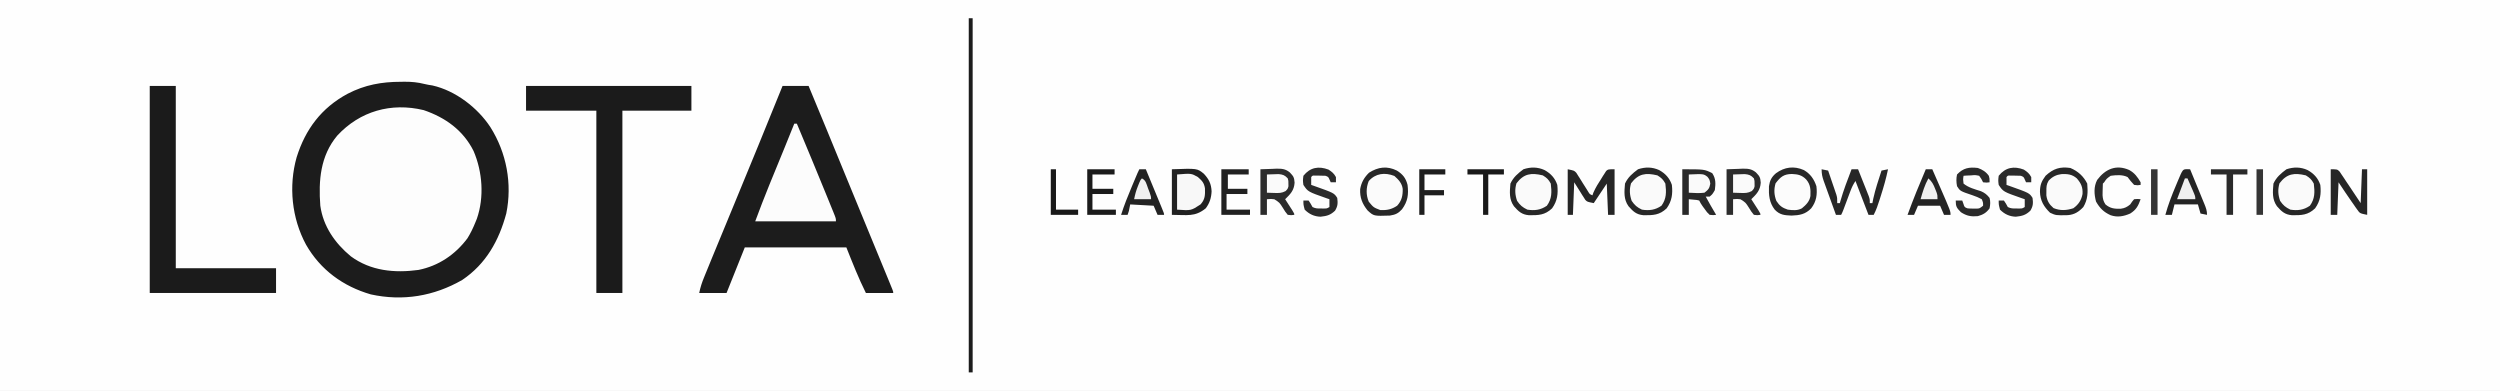
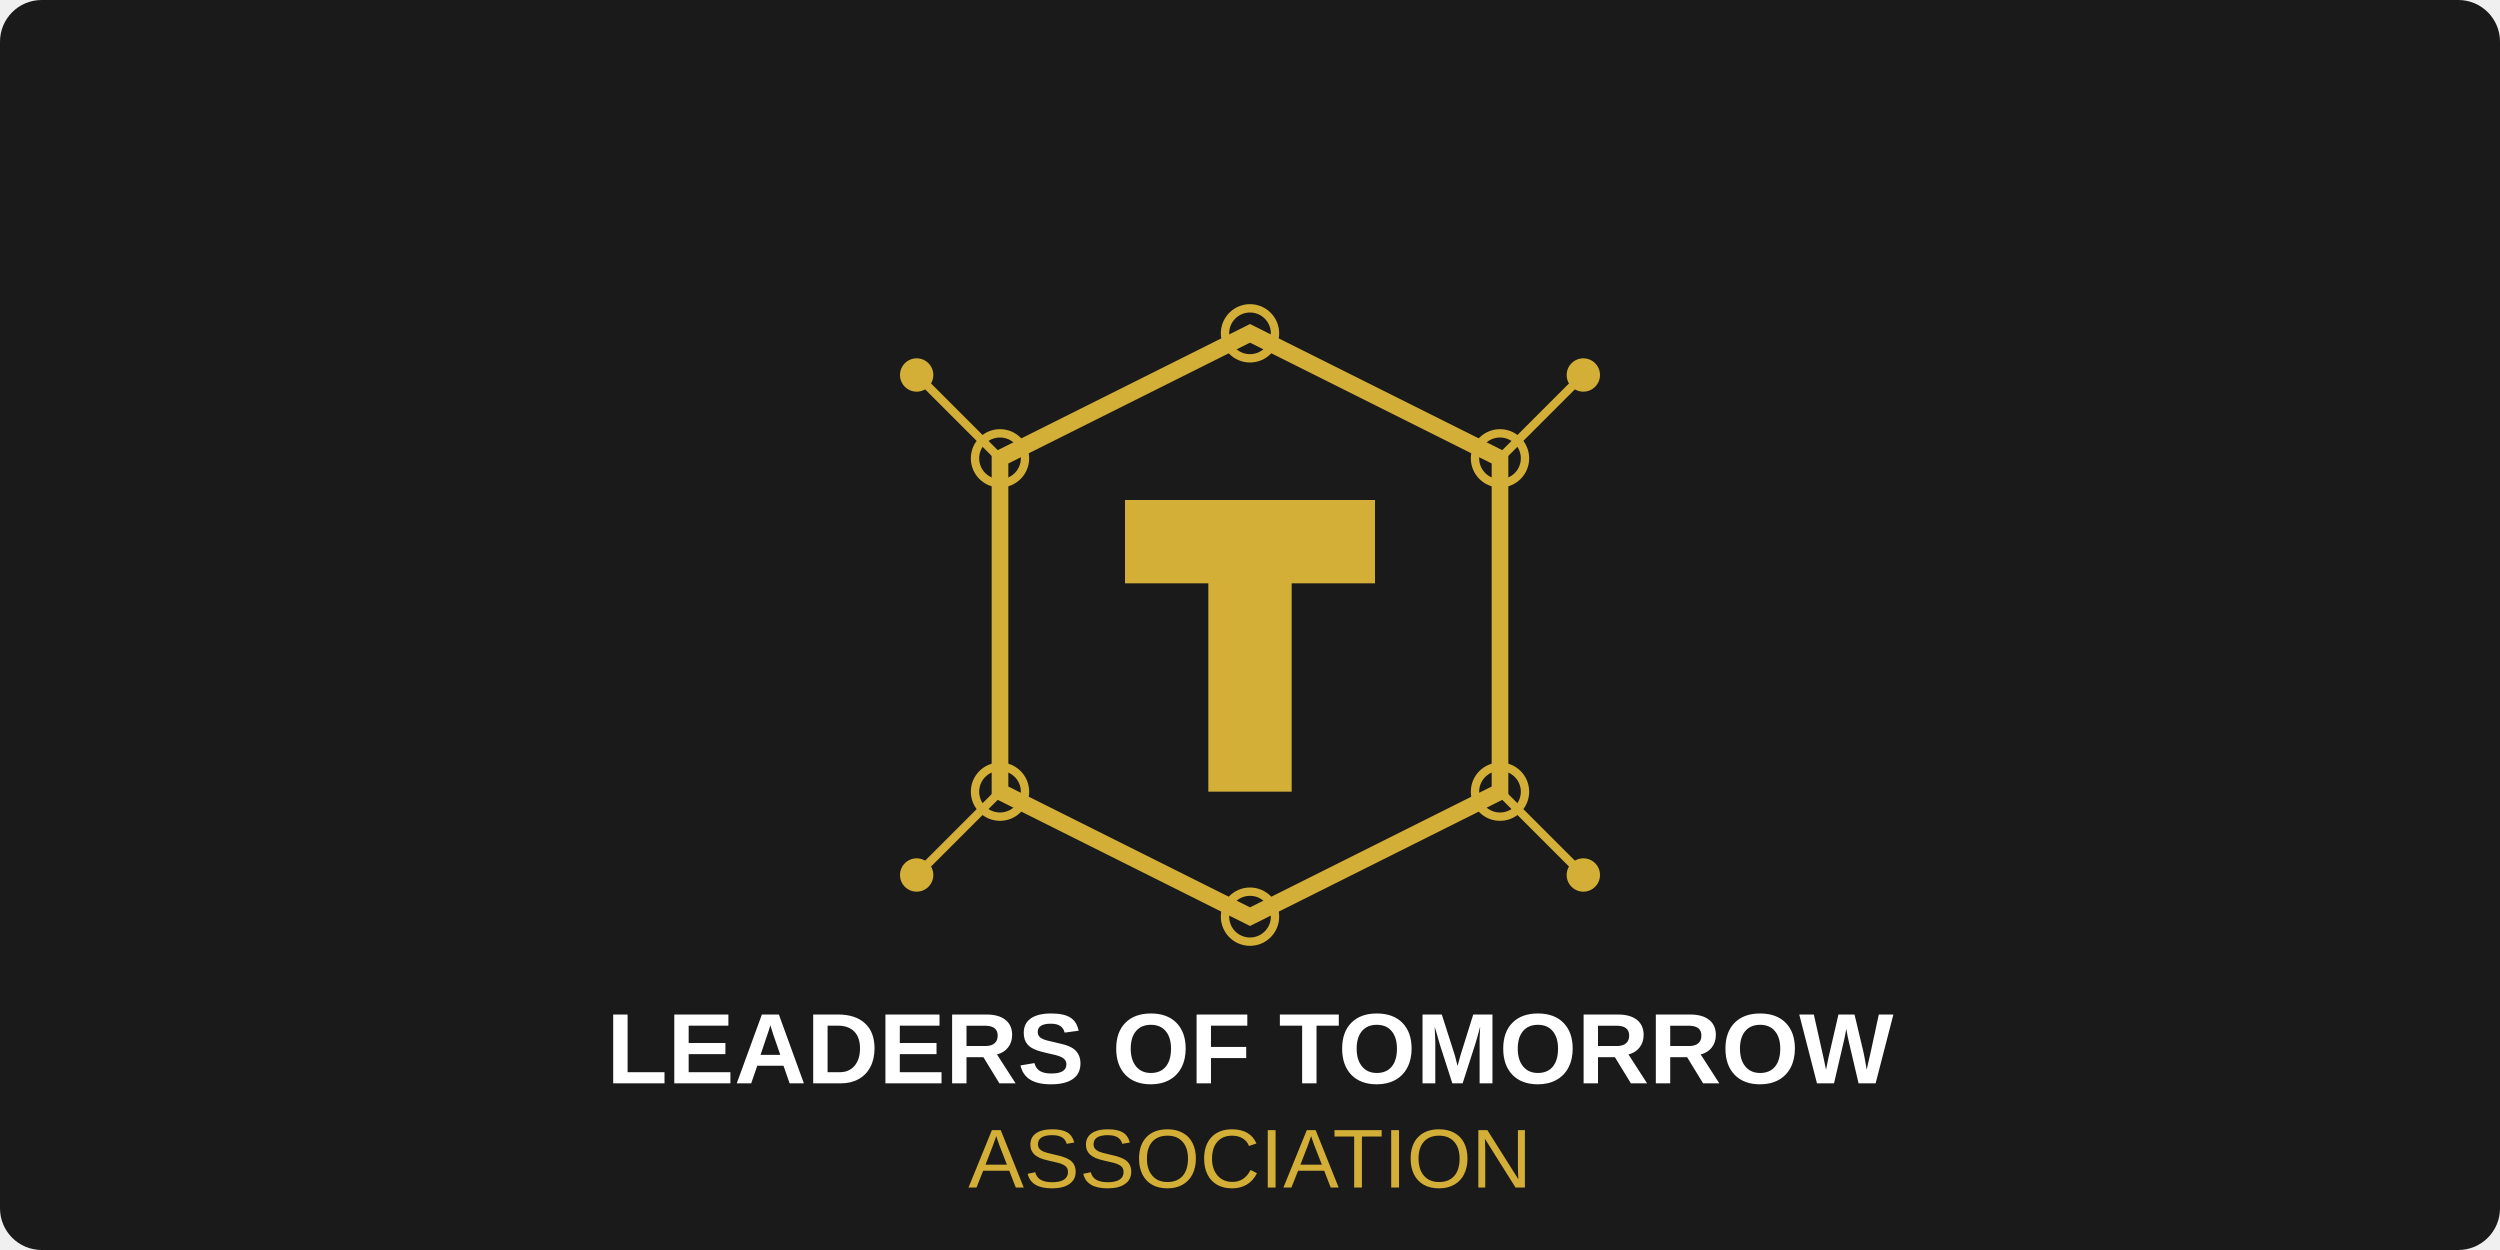
- <svg xmlns="http://www.w3.org/2000/svg" width="1920" height="300">
-   <path fill="#FEFEFE" d="M0 0h1920v300H0z" />
-   <path fill="#FDFDFD" d="M344.813 93.875A239 239 0 0 1 350 98l1.96 1.578c10.212 9.148 16.164 23.684 17.259 37.103.647 11.978.353 23.098-4.219 34.319l-1.215 3.09c-6.293 14.172-17.643 24.037-31.723 30.222-17.054 6.219-36.482 5.46-53.085-1.597C266.357 196.37 255.224 185.25 250 172l-1.129-2.84c-5.69-16.675-4.948-37.43 2.691-53.285 7.81-15.25 20.193-25.57 36.43-30.848 19.152-5.134 40.495-2.66 56.82 8.848" />
-   <path fill="#1C1C1C" d="M601 66h20c9.056 21.78 18.072 43.577 26.988 65.415 5.948 14.564 11.937 29.11 17.95 43.648 5.268 12.742 10.536 25.485 15.75 38.25l1.368 3.342 1.206 2.958 1.03 2.525C686 224 686 224 686 225h-21c-5.676-11.353-10.286-23.215-15-35h-78l-14 35h-21c.87-4.348 2.11-8.081 3.781-12.14l.864-2.127q1.422-3.494 2.855-6.983l2.028-4.974c5.581-13.676 11.243-27.319 16.912-40.958C576.13 127.28 588.575 96.645 601 66m-293.062-3.187 2.841-.038c5.299-.01 10.107.414 15.244 1.733 2.007.5 3.994.819 6.04 1.117 17.805 3.991 34.817 17.136 44.625 32.125 12.356 19.653 16.82 43.376 12.125 66.238C383.214 184.74 373.278 202.704 355 215c-21.73 12.487-45.65 16.489-70.2 11.098-21.27-6.143-38.735-18.864-49.79-38.229-10.961-20.298-13.471-44.906-7.197-67.08C234.568 99.233 246.887 82.794 267 72c13.227-6.865 26.167-9.177 40.938-9.187M259.03 104.12c-12.995 15.534-14.5 34.441-13.03 53.88 2.21 15.853 11.269 28.785 23.375 38.813 15.324 11.286 33.653 13.004 52 10.5C336.77 204.233 349.66 195.55 359 183c2.406-3.866 4.286-7.784 6-12l1.254-3.066c5.732-16.597 4.302-35.948-2.54-51.938-7.985-15.993-21.74-25.783-38.316-31.418-24.995-6.025-48.917.743-66.367 19.543" />
-   <path fill="#1B1B1B" d="M404 66h127v19h-53v140h-20V85h-54zm-289 0h20v140h77v19h-97z" />
-   <path fill="#FCFCFC" d="M610 95h2c7.553 18.023 15.07 36.06 22.435 54.161l2.01 4.926q1.405 3.443 2.801 6.89l.85 2.075C642 167.77 642 167.77 642 170h-62c3.513-9.369 7.018-18.684 10.82-27.93l1.291-3.155q2.005-4.896 4.014-9.79l4.035-9.854 2.491-6.078A1902 1902 0 0 0 610 95" />
-   <path fill="#FAFAFA" d="M1772.25 130.625c4.758 2.669 8 6.126 9.75 11.375.742 6.846.06 12.328-4 18-5.544 5.274-10.447 5.347-17.828 5.281-5.48-.486-7.978-2.925-11.485-6.906-3.798-5.347-3.24-10.992-2.687-17.375 2.286-4.923 5.717-7.81 10-11 5.525-1.842 10.91-1.817 16.25.625m-498 0c4.758 2.669 8 6.126 9.75 11.375.742 6.846.06 12.328-4 18-5.544 5.274-10.447 5.347-17.828 5.281-5.48-.486-7.978-2.925-11.485-6.906-3.798-5.347-3.24-10.992-2.687-17.375 2.286-4.923 5.717-7.81 10-11 5.525-1.842 10.91-1.817 16.25.625m-88 0c4.758 2.669 8 6.126 9.75 11.375.742 6.846.06 12.328-4 18-5.544 5.274-10.447 5.347-17.828 5.281-5.48-.486-7.978-2.925-11.485-6.906-3.798-5.347-3.24-10.992-2.687-17.375 2.286-4.923 5.717-7.81 10-11 5.525-1.842 10.91-1.817 16.25.625M1590 129c5.816 2.402 10.17 6.339 13 12 .574 6.66.473 12.21-3 18-3.51 3.683-6.763 5.818-11.926 6.238-9.114.2-9.114.2-13.637-1.863-4.883-4.758-7.548-9.298-7.75-16.125.062-5.29 1.172-8.006 4.313-12.25 5.886-5.445 11.055-7.17 19-6" />
-   <path fill="#FCFCFC" d="M1385.25 130.563c5.045 2.819 7.946 7.025 9.75 12.437.775 6.44-.02 11.768-4 17-4.412 4.567-8.9 5.359-15.125 5.563-5.393-.225-9.01-.495-12.875-4.563-4.23-5.449-4.684-11.184-4.441-17.937.645-4.478 2-7.14 5.441-10.063 6.577-4.776 13.764-5.688 21.25-2.437" />
-   <path fill="#FBFBFB" d="M1072.813 131c4.525 2.833 6.872 5.812 8.187 11 .906 7.414.201 12.6-4.23 18.691-2.866 3.175-5.056 4.198-9.317 4.86-12.393.428-12.393.428-17.156-3.942-4.059-5.036-6.01-9.845-5.684-16.37.892-5.161 3.101-8.986 6.824-12.614 6.998-4.437 13.798-5.333 21.376-1.625" />
-   <path fill="#F8F8F8" d="M900 130c19.476-.716 19.476-.716 24.586 3.46 3.894 4.24 5.627 7.64 5.914 13.477-.23 5.03-1.458 9.023-4.5 13.063-8.37 6.8-14.361 5-26 5z" />
-   <path fill="#1C1C1C" d="M744 14h3v272h-3z" />
-   <path fill="#2C2C2C" d="m1326 130 9.125-.312 2.84-.138c4.3-.071 7.176.066 10.59 2.845 2.883 3.071 3.38 3.742 3.695 7.917-.403 5.94-3.15 8.664-7.25 12.688l1.531 2.371 1.969 3.066 1.969 3.06C1352 164 1352 164 1352 165c-2.262.34-2.262.34-5 0-1.957-2.371-1.957-2.371-3.812-5.437-2.574-4.043-2.574-4.043-6.481-6.516-2.419-.316-2.419-.316-5.707-.047v12h-5zm-358 0 9.125-.312 2.84-.138c4.3-.071 7.176.066 10.59 2.845 2.883 3.071 3.38 3.742 3.695 7.917-.403 5.94-3.15 8.664-7.25 12.688l1.531 2.371 1.969 3.066 1.969 3.06C994 164 994 164 994 165c-2.262.34-2.262.34-5 0-1.957-2.371-1.957-2.371-3.812-5.437-2.574-4.043-2.574-4.043-6.481-6.516-2.419-.316-2.419-.316-5.707-.047v12h-5z" />
-   <path fill="#292929" d="M1292 130c17 0 17 0 23 3 2.827 4.24 2.658 8.02 2 13-1.812 3.125-1.812 3.125-4 5h-3c2.596 4.71 5.189 9.413 8 14-2.266.273-2.266.273-5 0-1.984-1.898-1.984-1.898-3.75-4.375l-1.797-2.46C1306 156 1306 156 1305 154c-1.895-.465-1.895-.465-4.062-.625L1297 153v12h-5z" />
-   <path fill="#272727" d="m1399 130 5 1a2312 2312 0 0 1 3.5 10.25l1.012 2.934.957 2.832.888 2.602C1411 152 1411 152 1411 156h2l.445-1.625c2.377-8.303 5.466-16.317 8.555-24.375h5a3548 3548 0 0 1 4.5 11.313c.43 1.071.859 2.143 1.3 3.248l1.231 3.115 1.143 2.872C1436 153 1436 153 1436 156h2l.688-3.5c1.605-7.302 4.026-14.388 6.312-21.5l5-1c-1.427 6.926-3.331 13.585-5.5 20.313l-.934 2.955c-1.302 4.07-2.563 7.945-4.566 11.732h-4l-10-26c-1.78 2.669-2.799 4.843-3.91 7.816l-1.06 2.815-1.092 2.932-2.16 5.753-.962 2.577C1415 163 1415 163 1414 165h-4q-2.362-6.508-4.7-13.025-.796-2.215-1.6-4.429-1.154-3.184-2.294-6.374l-.729-1.992c-1.175-3.31-1.677-5.608-1.677-9.18" />
-   <path fill="#262626" d="M1204 130c5 1 5 1 6.637 2.75l1.406 2.25 1.564 2.438 1.58 2.562q1.579 2.505 3.168 5l1.396 2.25c1.145 1.893 1.145 1.893 3.249 2.75l.7-2.012c1.68-3.862 3.822-7.275 6.112-10.8l1.292-2.1 1.29-1.983 1.152-1.807C1235 130 1235 130 1240 130v35h-5l-1-24-10 15c-5-1-5-1-6.486-2.49l-1.19-1.889-1.192-1.838-1.445-2.345L1209 140l-1 25h-4z" />
-   <path fill="#242424" d="M1479 130h5q2.378 5.437 4.75 10.875l1.344 3.07C1498 162.083 1498 162.083 1498 165h-5l-3-7h-17l-3 7h-5c4.306-11.826 9.045-23.43 14-35m200.563-.062L1682 130q2.787 6.75 5.554 13.507.944 2.298 1.892 4.595 1.361 3.3 2.71 6.605l.862 2.074c1.18 2.905 1.982 5.051 1.982 8.219l-5-1-2-7h-18l-2 8h-5c2.123-7.786 4.981-15.137 8.125-22.562l1.379-3.307c3.827-9.115 3.827-9.115 7.059-9.193" />
-   <path fill="#232323" d="M875 130h5q2.994 7.235 5.981 14.471l2.038 4.927q1.461 3.532 2.918 7.067l.928 2.238C894 163.886 894 163.886 894 165h-5l-3-7-18-1-1 5-1 3h-5c2.321-7.324 5.14-14.36 8.125-21.437l1.379-3.295c3.319-7.914 3.319-7.914 4.496-10.268" />
-   <path fill="#282828" d="M1385.25 130.563c5.045 2.819 7.946 7.025 9.75 12.437.775 6.44-.02 11.768-4 17-4.412 4.567-8.9 5.359-15.125 5.563-5.393-.225-9.01-.495-12.875-4.563-4.23-5.449-4.684-11.184-4.441-17.937.645-4.478 2-7.14 5.441-10.063 6.577-4.776 13.764-5.688 21.25-2.437m-21.625 10.25c-1.388 4.858-1.124 8.865.625 13.5 2.451 3.764 4.517 5.276 8.75 6.687 3.776.503 7.428.859 10.852-1.012 3.208-2.631 5.861-5.256 6.554-9.441.172-5.121.163-8.628-3.218-12.672-3.286-3.39-6.366-4.065-11-4.25-6.241.055-8.814 2.246-12.563 7.188" />
-   <path fill="#272727" d="M1590 129c5.816 2.402 10.17 6.339 13 12 .574 6.66.473 12.21-3 18-3.51 3.683-6.763 5.818-11.926 6.238-9.114.2-9.114.2-13.637-1.863-4.883-4.758-7.548-9.298-7.75-16.125.062-5.29 1.172-8.006 4.313-12.25 5.886-5.445 11.055-7.17 19-6m-16.64 9.738c-1.737 2.89-1.76 4.846-1.735 8.2l-.023 3.09c.579 4.322 2.228 6.974 5.523 9.785 5.174 2.137 9.91 1.817 15.188.125 4.004-2.887 6.162-6.163 7.07-10.961.295-5.137-1.088-8.148-4.383-11.977-3.716-3.185-7.059-3.462-11.785-3.29-4.093.535-7.037 2.042-9.856 5.028M1072.813 131c4.525 2.833 6.872 5.812 8.187 11 .906 7.414.201 12.6-4.23 18.691-2.866 3.175-5.056 4.198-9.317 4.86-12.393.428-12.393.428-17.156-3.942-4.059-5.036-6.01-9.845-5.684-16.37.892-5.161 3.101-8.986 6.824-12.614 6.998-4.437 13.798-5.333 21.376-1.625m-21.626 8.063c-2.1 5.196-2.143 10.624 0 15.812 3.671 4.449 3.671 4.449 8.926 6.477 5.001.184 8.639-.52 12.887-3.352 3.564-3.933 4.36-7.641 4.281-12.937-.598-4.388-3.2-7.11-6.406-9.938-7.306-2.859-14.433-2.042-19.687 3.938" />
-   <path fill="#262626" d="M1790 130c5 0 5 0 6.79 1.74l1.62 2.424 1.81 2.652 1.842 2.809 1.854 2.738A843 843 0 0 1 1809 150l4 6 1-26h4v35c-5.626-1.125-5.626-1.125-7.684-4.062l-1.373-1.918-1.38-2.02-1.37-1.926c-3.5-4.956-6.827-10.025-10.193-15.074l-1 25h-5z" />
-   <path fill="#272727" d="M1772.25 130.625c4.758 2.669 8 6.126 9.75 11.375.742 6.846.06 12.328-4 18-5.544 5.274-10.447 5.347-17.828 5.281-5.48-.486-7.978-2.925-11.485-6.906-3.798-5.347-3.24-10.992-2.687-17.375 2.286-4.923 5.717-7.81 10-11 5.525-1.842 10.91-1.817 16.25.625m-21.625 10.188c-1.367 4.783-1.096 8.825.5 13.437 2.334 3.423 4.13 4.947 7.875 6.75 5.615.896 10.244.284 15-3 3.927-5.371 3.801-10.572 3-17-1.747-3.234-3.056-4.417-6.125-6.312-8.94-2.138-14.553-1.385-20.25 6.125m-476.375-10.188c4.758 2.669 8 6.126 9.75 11.375.742 6.846.06 12.328-4 18-5.544 5.274-10.447 5.347-17.828 5.281-5.48-.486-7.978-2.925-11.485-6.906-3.798-5.347-3.24-10.992-2.687-17.375 2.286-4.923 5.717-7.81 10-11 5.525-1.842 10.91-1.817 16.25.625m-21.625 10.188c-1.367 4.783-1.096 8.825.5 13.437 2.334 3.423 4.13 4.947 7.875 6.75 5.615.896 10.244.284 15-3 3.927-5.371 3.801-10.572 3-17-1.747-3.234-3.056-4.417-6.125-6.312-8.94-2.138-14.553-1.385-20.25 6.125m-66.375-10.188c4.758 2.669 8 6.126 9.75 11.375.742 6.846.06 12.328-4 18-5.544 5.274-10.447 5.347-17.828 5.281-5.48-.486-7.978-2.925-11.485-6.906-3.798-5.347-3.24-10.992-2.687-17.375 2.286-4.923 5.717-7.81 10-11 5.525-1.842 10.91-1.817 16.25.625m-21.625 10.188c-1.367 4.783-1.096 8.825.5 13.437 2.334 3.423 4.13 4.947 7.875 6.75 5.615.896 10.244.284 15-3 3.927-5.371 3.801-10.572 3-17-1.747-3.234-3.056-4.417-6.125-6.312-8.94-2.138-14.553-1.385-20.25 6.125" />
-   <path fill="#212121" d="M900 130c19.476-.716 19.476-.716 24.586 3.46 3.894 4.24 5.627 7.64 5.914 13.477-.23 5.03-1.458 9.023-4.5 13.063-8.37 6.8-14.361 5-26 5zm4 4v27c10.732.79 10.732.79 18-4 3.562-3.966 3.56-7.13 3.422-12.3-.668-4.27-2.21-5.852-5.422-8.7-5.043-2.894-5.043-2.894-16-2" />
-   <path fill="#2B2B2B" d="M1635.25 130.563c4.216 2.352 6.31 5.318 8.75 9.437v2c-2.187.375-2.187.375-5 0-2.687-2.937-2.687-2.937-5-6-3.951-1.976-8.704-1.576-13-1-3.152 2.23-3.152 2.23-5 5l-1 1a99 99 0 0 0-.187 5.813l-.043 3.207c.227 2.941.642 4.53 2.23 6.98 3.744 3.177 7.12 3.462 11.852 3.29 3.002-.405 4.82-1.372 7.148-3.29l1.5-2.187L1639 153c2.688-.25 2.688-.25 5 0-1.859 5.087-3.26 8.024-8 11-4.995 2.172-9.81 3.107-15.082 1.277-5.327-2.44-8.248-5.354-11.168-10.464-1.483-5.564-1.864-11.41.875-16.625 6.242-8.378 14.609-12.073 24.625-7.625m-80.937-.313c2.676 1.743 4.164 2.958 5.687 5.75v4h-4l-.875-1.937c-.953-2.215-.953-2.215-3.125-3.063a85 85 0 0 0-5.062-.125l-2.723-.008c-2.189-.114-2.189-.114-3.215 1.133-.04 2-.043 4 0 6l2.195.77c15.394 5.48 15.394 5.48 17.805 9.23.53 4.09.45 6.25-1.687 9.813-3.621 3.425-6.195 4.059-11.126 4.625-4.858-.148-8.765-1.99-12.187-5.438-1-3.812-1-3.812-1-7h4c1.625 2.438 1.625 2.438 3 5 2.366 1.183 3.868 1.134 6.5 1.125l2.406.008c2.153 0 2.153 0 4.094-1.133v-6l-2.16-.734c-14.342-5.02-14.342-5.02-17.84-10.266-.437-3.375-.437-3.375 0-7 5.22-6.489 11.68-7.63 19.313-4.75m-534 0c2.676 1.743 4.164 2.958 5.687 5.75v4h-4l-.875-1.937c-.953-2.215-.953-2.215-3.125-3.063a85 85 0 0 0-5.062-.125l-2.723-.008c-2.189-.114-2.189-.114-3.215 1.133-.04 2-.043 4 0 6l2.195.77c15.394 5.48 15.394 5.48 17.805 9.23.53 4.09.45 6.25-1.687 9.813-3.621 3.425-6.195 4.059-11.126 4.625-4.858-.148-8.765-1.99-12.187-5.438-1-3.812-1-3.812-1-7h4c1.625 2.438 1.625 2.438 3 5 2.366 1.183 3.868 1.134 6.5 1.125l2.406.008c2.153 0 2.153 0 4.094-1.133v-6l-2.16-.734c-14.342-5.02-14.342-5.02-17.84-10.266-.437-3.375-.437-3.375 0-7 5.22-6.489 11.68-7.63 19.313-4.75M1519 129c3.518 1.276 6.259 2.936 8.438 6.063C1528 137 1528 137 1528 140c-2.312.313-2.312.313-5 0l-1.281-2.5L1520 135c-2.964-.605-2.964-.605-6.187-.312l-3.293.136-2.52.176c-.417 2.874-.417 2.874 0 6 3.88 3.162 8.67 4.331 13.379 5.84 2.974 1.316 4.597 2.622 6.621 5.16.729 2.743.565 5.227 0 8-2.404 3.384-5.033 4.893-9 6-5.247.477-8.558-.138-13-3-3.255-3.34-4-4.228-4-9h5l.875 2.438c.858 2.695.858 2.695 3.125 3.562 2.11.197 2.11.197 4.438.188l2.37.042c2.484-.09 2.484-.09 5.192-2.23.052-2.423.052-2.423-1-5-2.396-1.271-4.457-2.157-7-3-9.624-3.238-9.624-3.238-12-7-.605-3.125-.682-5.884 0-9 4.786-5.038 9.313-5.798 16-5" />
-   <path fill="#212121" d="M938 130h21v4h-16v11h15v4h-16v12h18v4h-22z" />
-   <path fill="#1B1B1B" d="M835 130h21v4h-17v11h16v4h-16v12h18v4h-22z" />
-   <path fill="#2A2A2A" d="M1698 130h28v4h-11v31h-5v-31h-12z" />
-   <path fill="#1E1E1E" d="M1090 130h20v4h-16v12h15v4h-15v15h-4z" />
-   <path fill="#191919" d="M1127 130h28v4h-12v31h-4v-31h-12z" />
-   <path fill="#FAFAFA" d="m1331 134 5.75-.187 3.234-.106c3.371.328 4.704.843 7.016 3.293.531 1.938.531 1.938.5 4l.031 2.063C1347 145 1347 145 1345.36 146.738c-3.039 1.625-5.183 1.561-8.609 1.45L1331 148zm-358 0 5.75-.187 3.234-.106c3.371.328 4.704.843 7.016 3.293.531 1.938.531 1.938.5 4l.031 2.063C989 145 989 145 987.36 146.738c-3.039 1.625-5.183 1.561-8.609 1.45L973 148z" />
-   <path fill="#191919" d="M807 130h4v31h17v4h-21z" />
-   <path fill="#FAFAFA" d="M1297 134c11.362-.494 11.362-.494 14.36 1.828C1313 138 1313 138 1313.5 141c-.622 3.732-1.536 4.703-4.5 7-4.066.527-7.881.18-12 0z" />
-   <path fill="#353535" d="M1733 130h5v35h-5zm-81 0h5v35h-5z" />
-   <path fill="#F0F0F0" d="M1678 137h2q1.506 3.435 3 6.875l.867 1.973C1686 150.773 1686 150.773 1686 153h-14zm-197 0c2.722 2.37 3.888 4.653 5.188 8l1.042 2.625C1488 150 1488 150 1488 153h-13c1.603-5.65 3.146-10.836 6-16m-604 0c3.14 1.57 3.421 4.224 4.625 7.438l1.352 3.558C884 151 884 151 884 153h-13c.76-3.797 1.566-6.73 3-10.25l1.063-2.64C876 138 876 138 877 137" />
+ <svg xmlns="http://www.w3.org/2000/svg" viewBox="0 0 600 300">
+   <rect width="600" height="300" fill="#1A1A1A" rx="10" ry="10" />
+   <polygon points="300,80 360,110 360,190 300,220 240,190 240,110" fill="#1A1A1A" stroke="#D4AF37" stroke-width="4" />
+   <path d="M270,120 L330,120 L330,140 L310,140 L310,190 L290,190 L290,140 L270,140 Z" fill="#D4AF37" />
+   <line x1="240" y1="110" x2="220" y2="90" stroke="#D4AF37" stroke-width="2" />
+   <line x1="360" y1="110" x2="380" y2="90" stroke="#D4AF37" stroke-width="2" />
+   <line x1="240" y1="190" x2="220" y2="210" stroke="#D4AF37" stroke-width="2" />
+   <line x1="360" y1="190" x2="380" y2="210" stroke="#D4AF37" stroke-width="2" />
+   <circle cx="300" cy="80" r="6" fill="none" stroke="#D4AF37" stroke-width="2" />
+   <circle cx="240" cy="110" r="6" fill="none" stroke="#D4AF37" stroke-width="2" />
+   <circle cx="240" cy="190" r="6" fill="none" stroke="#D4AF37" stroke-width="2" />
+   <circle cx="300" cy="220" r="6" fill="none" stroke="#D4AF37" stroke-width="2" />
+   <circle cx="360" cy="190" r="6" fill="none" stroke="#D4AF37" stroke-width="2" />
+   <circle cx="360" cy="110" r="6" fill="none" stroke="#D4AF37" stroke-width="2" />
+   <circle cx="220" cy="90" r="4" fill="#D4AF37" />
+   <circle cx="380" cy="90" r="4" fill="#D4AF37" />
+   <circle cx="220" cy="210" r="4" fill="#D4AF37" />
+   <circle cx="380" cy="210" r="4" fill="#D4AF37" />
+   <text x="300" y="260" font-family="Arial, sans-serif" font-size="24" font-weight="bold" fill="#FFFFFF" text-anchor="middle">LEADERS OF TOMORROW</text>
+   <text x="300" y="285" font-family="Arial, sans-serif" font-size="20" fill="#D4AF37" text-anchor="middle">ASSOCIATION</text>
</svg>
